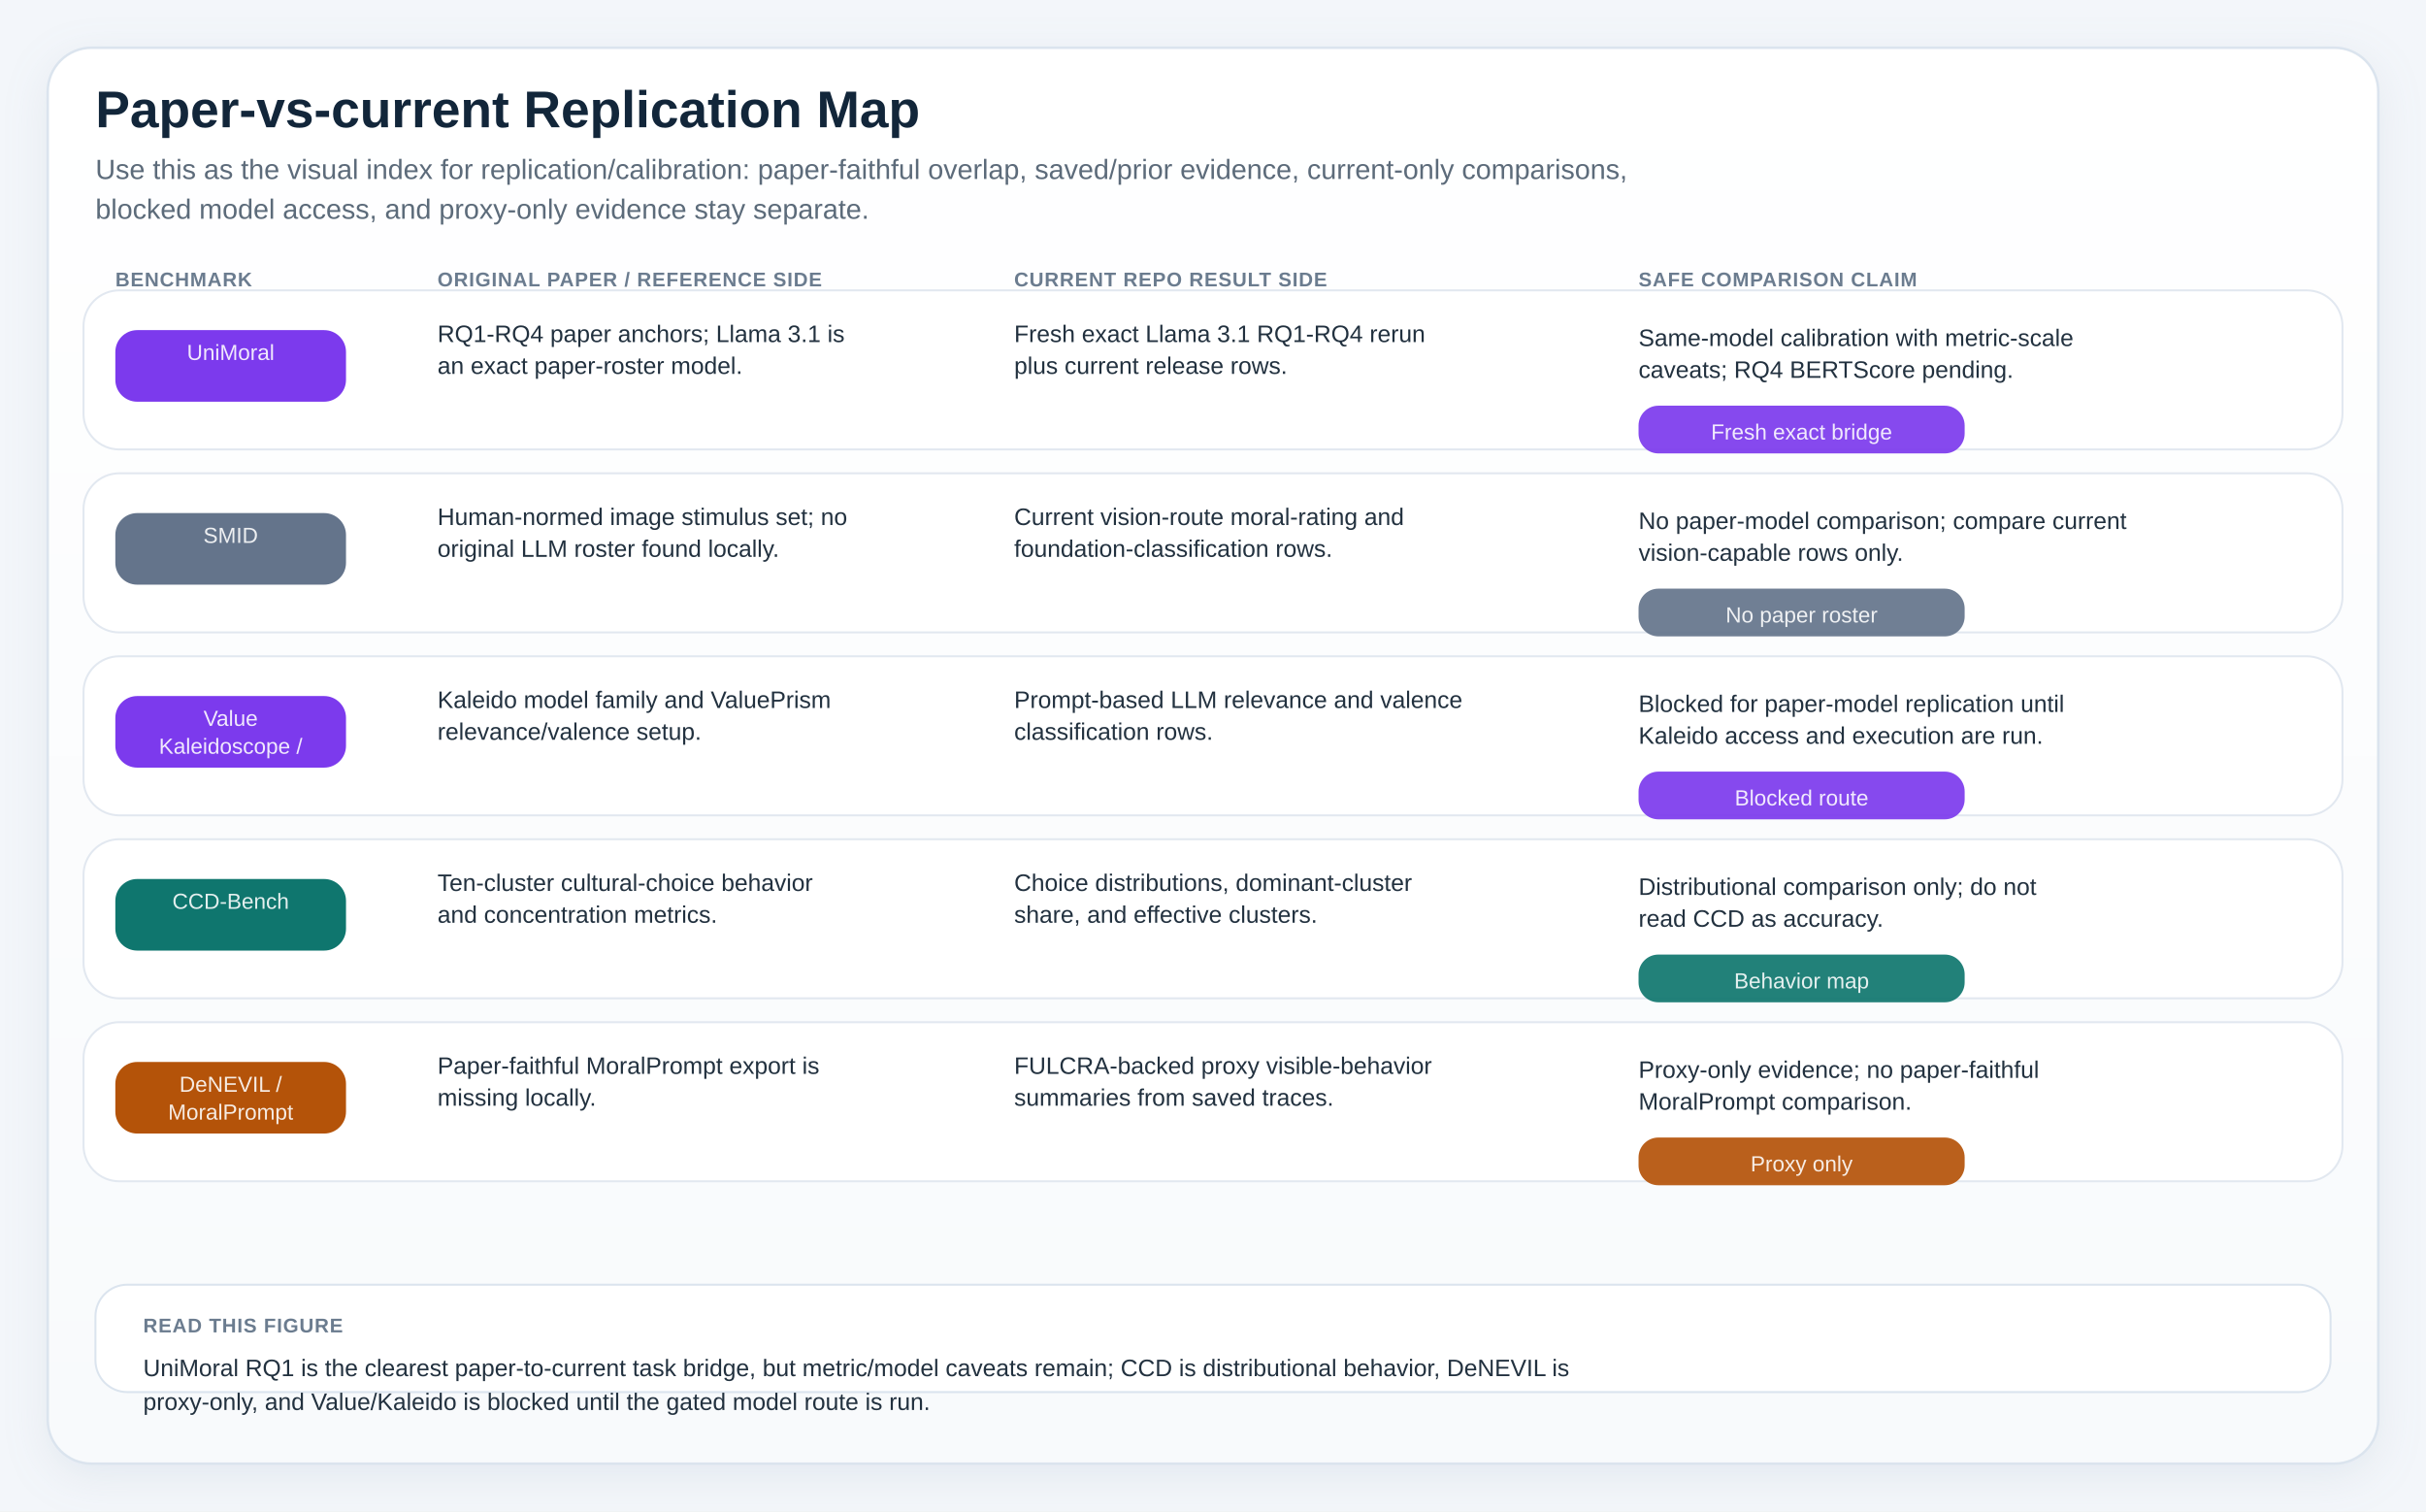
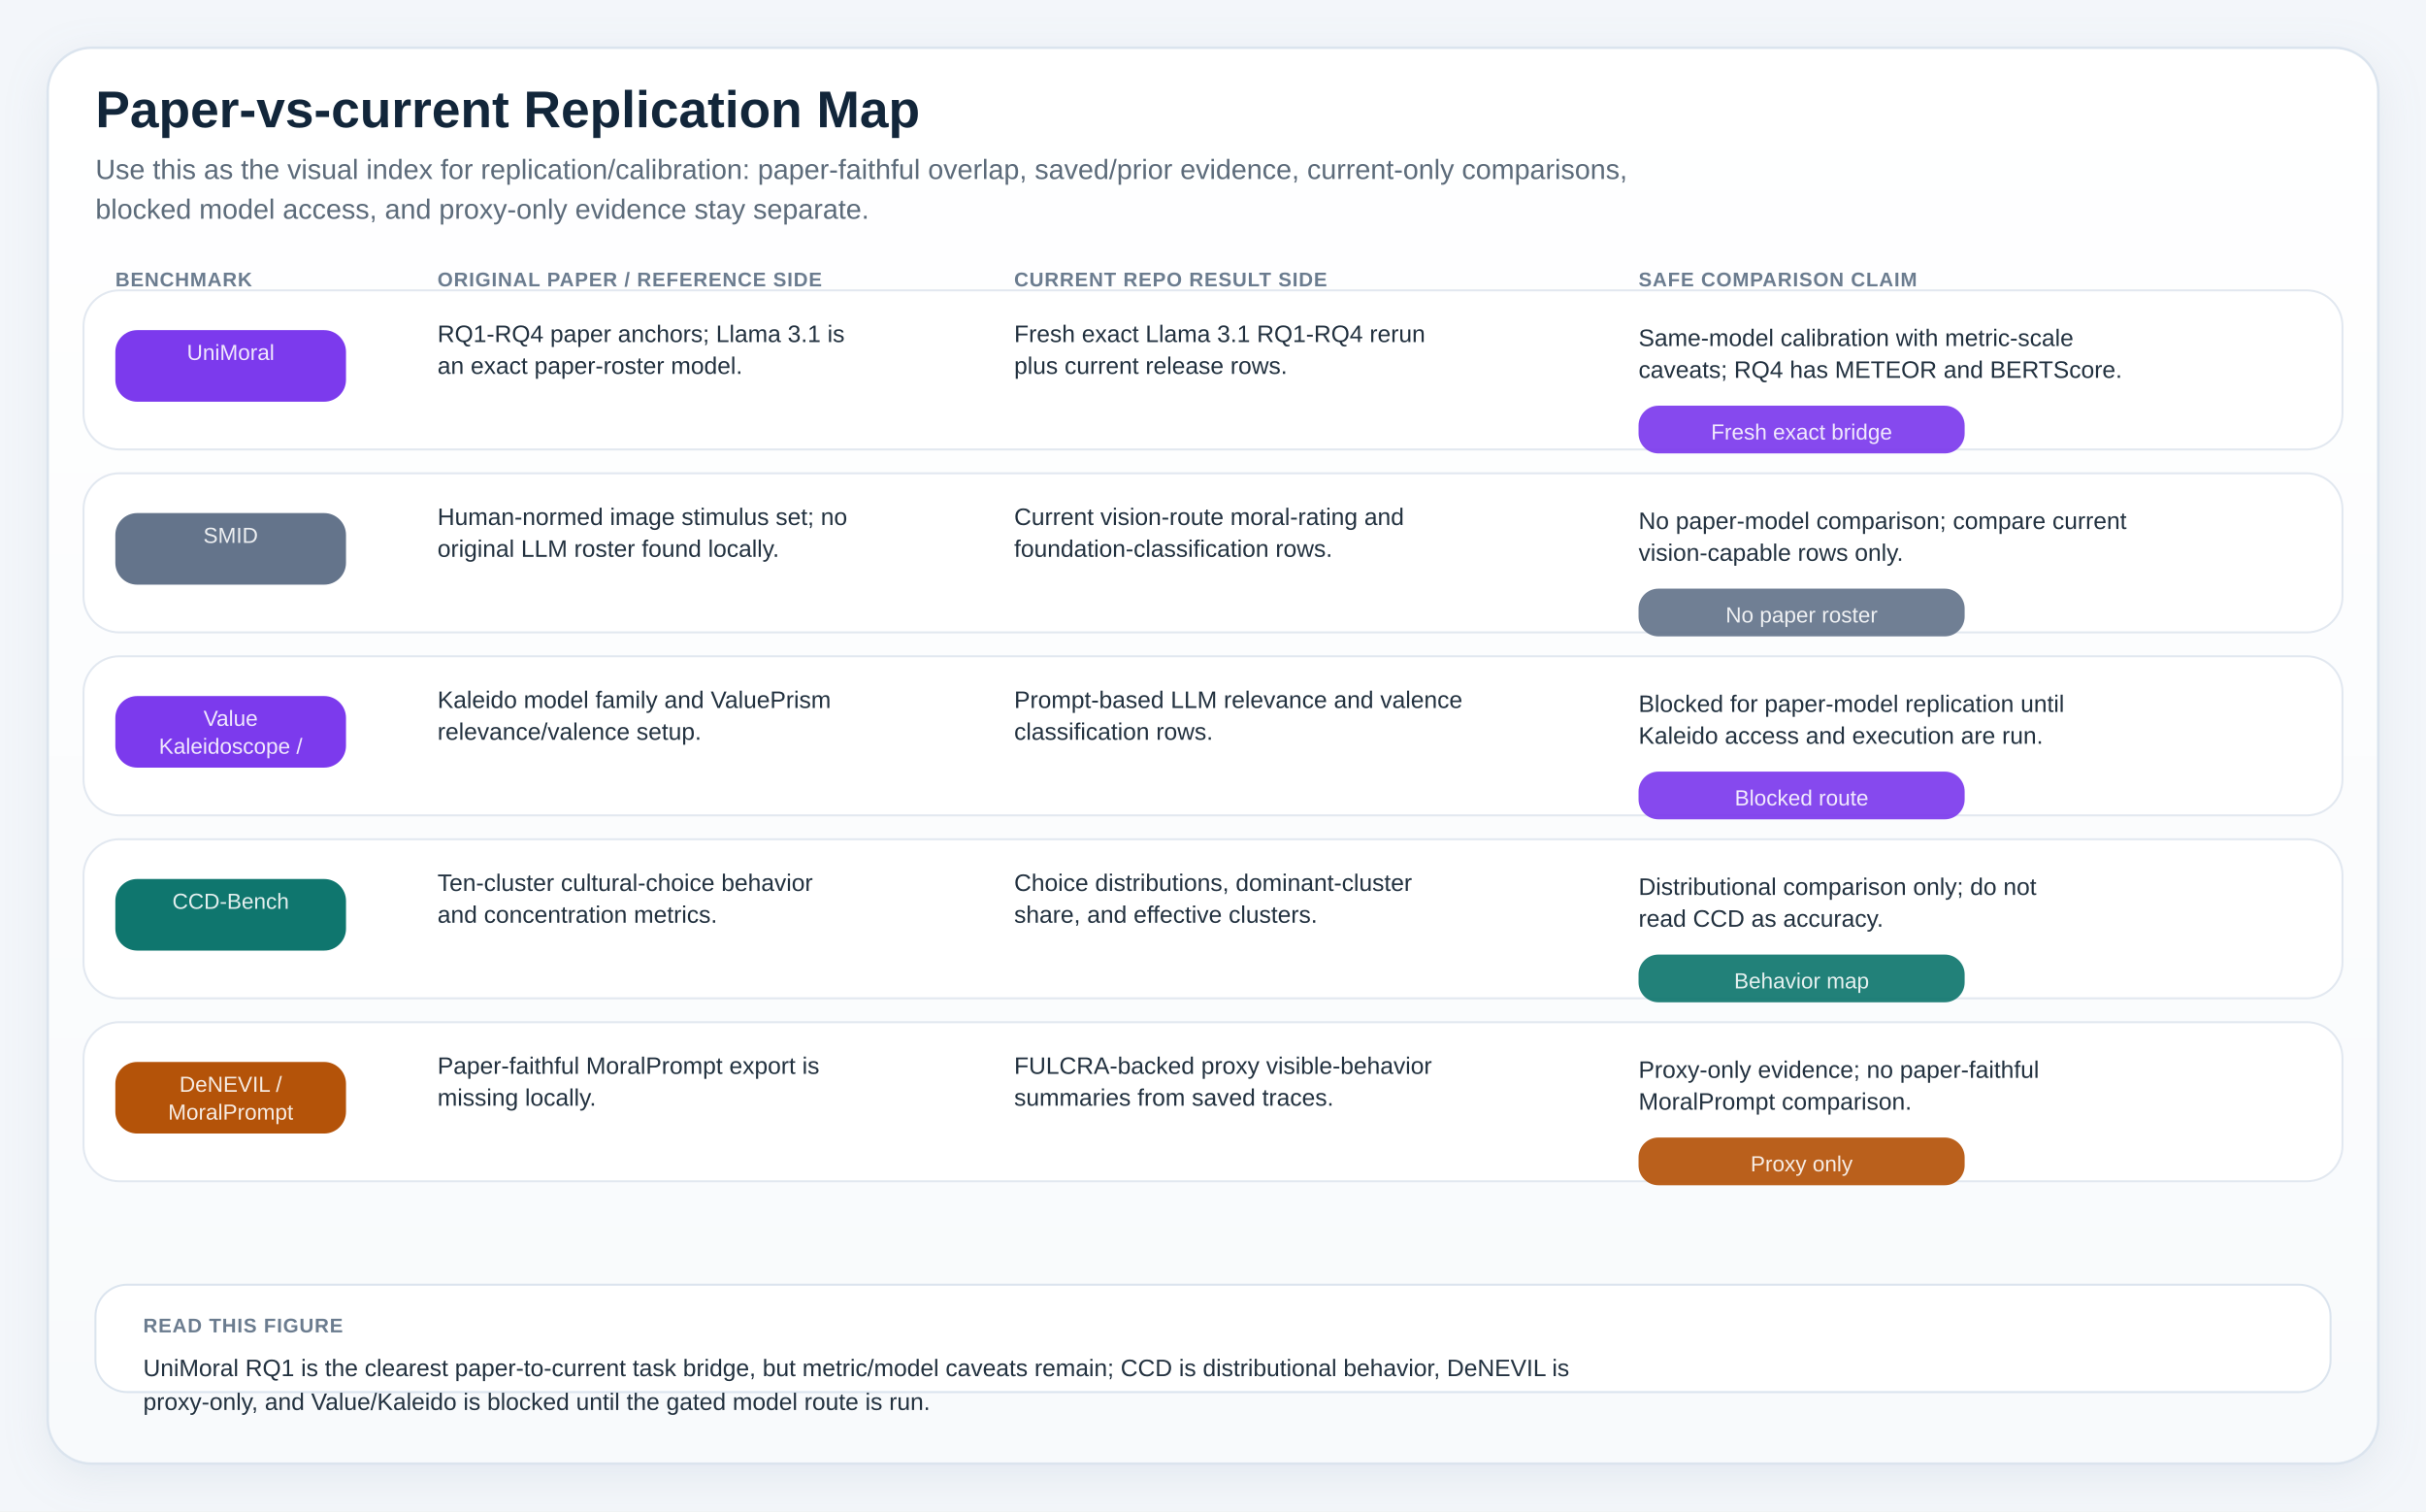
<svg xmlns="http://www.w3.org/2000/svg" viewBox="0 0 1220 760" role="img" preserveAspectRatio="xMidYMin meet" style="max-width:100%;height:auto">
  <defs>
    <linearGradient id="panelGradient" x1="0" x2="0" y1="0" y2="1">
      <stop offset="0%" stop-color="#ffffff" />
      <stop offset="100%" stop-color="#f8fafc" />
    </linearGradient>
    <pattern id="diagonalHatch" width="8" height="8" patternUnits="userSpaceOnUse" patternTransform="rotate(45)">
      <line x1="0" y1="0" x2="0" y2="8" stroke="#cdd6e1" stroke-width="3" />
    </pattern>
    <filter id="softShadow" x="-20%" y="-20%" width="140%" height="140%">
      <feDropShadow dx="0" dy="6" stdDeviation="10" flood-color="#9fb0c2" flood-opacity="0.18" />
    </filter>
    <style>
.canvas { fill: #f3f6fa; }
.title { font: 700 26px 'IBM Plex Sans', 'Helvetica Neue', Arial, sans-serif; fill: #12263a; }
.subtitle { font: 400 14px 'IBM Plex Sans', 'Helvetica Neue', Arial, sans-serif; fill: #5c6b7a; }
.axis { font: 600 14px 'IBM Plex Sans', 'Helvetica Neue', Arial, sans-serif; fill: #22313f; }
.label { font: 500 13px 'IBM Plex Sans', 'Helvetica Neue', Arial, sans-serif; fill: #22313f; }
.metric { font: 700 20px 'IBM Plex Sans', 'Helvetica Neue', Arial, sans-serif; fill: #12263a; }
.celltext { font: 700 16px 'IBM Plex Sans', 'Helvetica Neue', Arial, sans-serif; fill: #ffffff; }
.celltext-dark { font: 700 16px 'IBM Plex Sans', 'Helvetica Neue', Arial, sans-serif; fill: #173042; }
.cellsub { font: 500 11px 'IBM Plex Sans', 'Helvetica Neue', Arial, sans-serif; fill: rgba(255,255,255,0.88); }
.cellsub-dark { font: 600 11px 'IBM Plex Sans', 'Helvetica Neue', Arial, sans-serif; fill: #385062; }
.body { font: 500 12px 'IBM Plex Sans', 'Helvetica Neue', Arial, sans-serif; fill: #22313f; }
.small { font: 500 11px 'IBM Plex Sans', 'Helvetica Neue', Arial, sans-serif; fill: #5c6b7a; }
.tiny { font: 600 10px 'IBM Plex Sans', 'Helvetica Neue', Arial, sans-serif; fill: #6b7c8f; letter-spacing: 0.04em; }
.grid { fill: #ffffff; stroke: #d7dee6; stroke-width: 1.25; }
.panel { fill: url(#panelGradient); stroke: #dbe4ee; stroke-width: 1.25; filter: url(#softShadow); }
.subpanel { fill: #ffffff; stroke: #e2e8f0; stroke-width: 1; }
.legend-card { fill: #ffffff; stroke: #dbe4ee; stroke-width: 1; }
.guide { stroke: #d7dee6; stroke-width: 1; stroke-dasharray: 4 6; }
.baseline { stroke: #aab7c6; stroke-width: 1.1; }
.muted-cell { fill: #eef2f7; stroke: #d7dee6; stroke-width: 1; }
.muted-bar { fill: #ecf1f6; stroke: #d7dee6; stroke-width: 1; }
.outline { stroke: rgba(255,255,255,0.9); stroke-width: 1; }
</style>
  </defs>
  <rect x="0" y="0" width="1220" height="760" class="canvas" />
  <rect x="24" y="24" width="1172" height="712" rx="22" class="panel" />
  <text x="48" y="64" class="title">Paper-vs-current Replication Map</text>
  <text x="48" y="90" class="subtitle">Use this as the visual index for replication/calibration: paper-faithful overlap, saved/prior evidence, current-only comparisons,</text>
  <text x="48" y="110" class="subtitle">blocked model access, and proxy-only evidence stay separate.</text>
  <text x="58" y="144" class="tiny">BENCHMARK</text>
  <text x="220" y="144" class="tiny">ORIGINAL PAPER / REFERENCE SIDE</text>
  <text x="510" y="144" class="tiny">CURRENT REPO RESULT SIDE</text>
  <text x="824" y="144" class="tiny">SAFE COMPARISON CLAIM</text>
  <rect x="42" y="146" width="1136" height="80" rx="18" class="subpanel" />
  <rect x="58" y="166" width="116" height="36" rx="11" fill="#7c3aed" />
  <text x="116" y="181" text-anchor="middle" class="cellsub">UniMoral</text>
  <rect x="824" y="204" width="164" height="24" rx="10" fill="#7c3aed" opacity="0.92" />
  <text x="906" y="221" text-anchor="middle" class="cellsub">Fresh exact bridge</text>
  <text x="220" y="172" class="body">RQ1-RQ4 paper anchors; Llama 3.1 is</text>
  <text x="220" y="188" class="body">an exact paper-roster model.</text>
  <text x="510" y="172" class="body">Fresh exact Llama 3.1 RQ1-RQ4 rerun</text>
  <text x="510" y="188" class="body">plus current release rows.</text>
  <text x="824" y="174" class="body">Same-model calibration with metric-scale</text>
-   <text x="824" y="190" class="body">caveats; RQ4 BERTScore pending.</text>
+   <text x="824" y="190" class="body">caveats; RQ4 has METEOR and BERTScore.</text>
  <rect x="42" y="238" width="1136" height="80" rx="18" class="subpanel" />
  <rect x="58" y="258" width="116" height="36" rx="11" fill="#64748b" />
  <text x="116" y="273" text-anchor="middle" class="cellsub">SMID</text>
  <rect x="824" y="296" width="164" height="24" rx="10" fill="#64748b" opacity="0.92" />
  <text x="906" y="313" text-anchor="middle" class="cellsub">No paper roster</text>
  <text x="220" y="264" class="body">Human-normed image stimulus set; no</text>
  <text x="220" y="280" class="body">original LLM roster found locally.</text>
  <text x="510" y="264" class="body">Current vision-route moral-rating and</text>
  <text x="510" y="280" class="body">foundation-classification rows.</text>
  <text x="824" y="266" class="body">No paper-model comparison; compare current</text>
  <text x="824" y="282" class="body">vision-capable rows only.</text>
  <rect x="42" y="330" width="1136" height="80" rx="18" class="subpanel" />
  <rect x="58" y="350" width="116" height="36" rx="11" fill="#7c3aed" />
  <text x="116" y="365" text-anchor="middle" class="cellsub">Value</text>
  <text x="116" y="379" text-anchor="middle" class="cellsub">Kaleidoscope /</text>
  <rect x="824" y="388" width="164" height="24" rx="10" fill="#7c3aed" opacity="0.92" />
  <text x="906" y="405" text-anchor="middle" class="cellsub">Blocked route</text>
  <text x="220" y="356" class="body">Kaleido model family and ValuePrism</text>
  <text x="220" y="372" class="body">relevance/valence setup.</text>
  <text x="510" y="356" class="body">Prompt-based LLM relevance and valence</text>
  <text x="510" y="372" class="body">classification rows.</text>
  <text x="824" y="358" class="body">Blocked for paper-model replication until</text>
  <text x="824" y="374" class="body">Kaleido access and execution are run.</text>
  <rect x="42" y="422" width="1136" height="80" rx="18" class="subpanel" />
  <rect x="58" y="442" width="116" height="36" rx="11" fill="#0f766e" />
  <text x="116" y="457" text-anchor="middle" class="cellsub">CCD-Bench</text>
  <rect x="824" y="480" width="164" height="24" rx="10" fill="#0f766e" opacity="0.92" />
  <text x="906" y="497" text-anchor="middle" class="cellsub">Behavior map</text>
  <text x="220" y="448" class="body">Ten-cluster cultural-choice behavior</text>
  <text x="220" y="464" class="body">and concentration metrics.</text>
  <text x="510" y="448" class="body">Choice distributions, dominant-cluster</text>
  <text x="510" y="464" class="body">share, and effective clusters.</text>
  <text x="824" y="450" class="body">Distributional comparison only; do not</text>
  <text x="824" y="466" class="body">read CCD as accuracy.</text>
  <rect x="42" y="514" width="1136" height="80" rx="18" class="subpanel" />
  <rect x="58" y="534" width="116" height="36" rx="11" fill="#b45309" />
  <text x="116" y="549" text-anchor="middle" class="cellsub">DeNEVIL /</text>
  <text x="116" y="563" text-anchor="middle" class="cellsub">MoralPrompt</text>
  <rect x="824" y="572" width="164" height="24" rx="10" fill="#b45309" opacity="0.92" />
  <text x="906" y="589" text-anchor="middle" class="cellsub">Proxy only</text>
  <text x="220" y="540" class="body">Paper-faithful MoralPrompt export is</text>
  <text x="220" y="556" class="body">missing locally.</text>
  <text x="510" y="540" class="body">FULCRA-backed proxy visible-behavior</text>
  <text x="510" y="556" class="body">summaries from saved traces.</text>
  <text x="824" y="542" class="body">Proxy-only evidence; no paper-faithful</text>
  <text x="824" y="558" class="body">MoralPrompt comparison.</text>
  <rect x="48" y="646" width="1124" height="54" rx="16" class="legend-card" />
  <text x="72" y="670" class="tiny">READ THIS FIGURE</text>
  <text x="72" y="692" class="body">UniMoral RQ1 is the clearest paper-to-current task bridge, but metric/model caveats remain; CCD is distributional behavior, DeNEVIL is</text>
  <text x="72" y="709" class="body">proxy-only, and Value/Kaleido is blocked until the gated model route is run.</text>
</svg>
